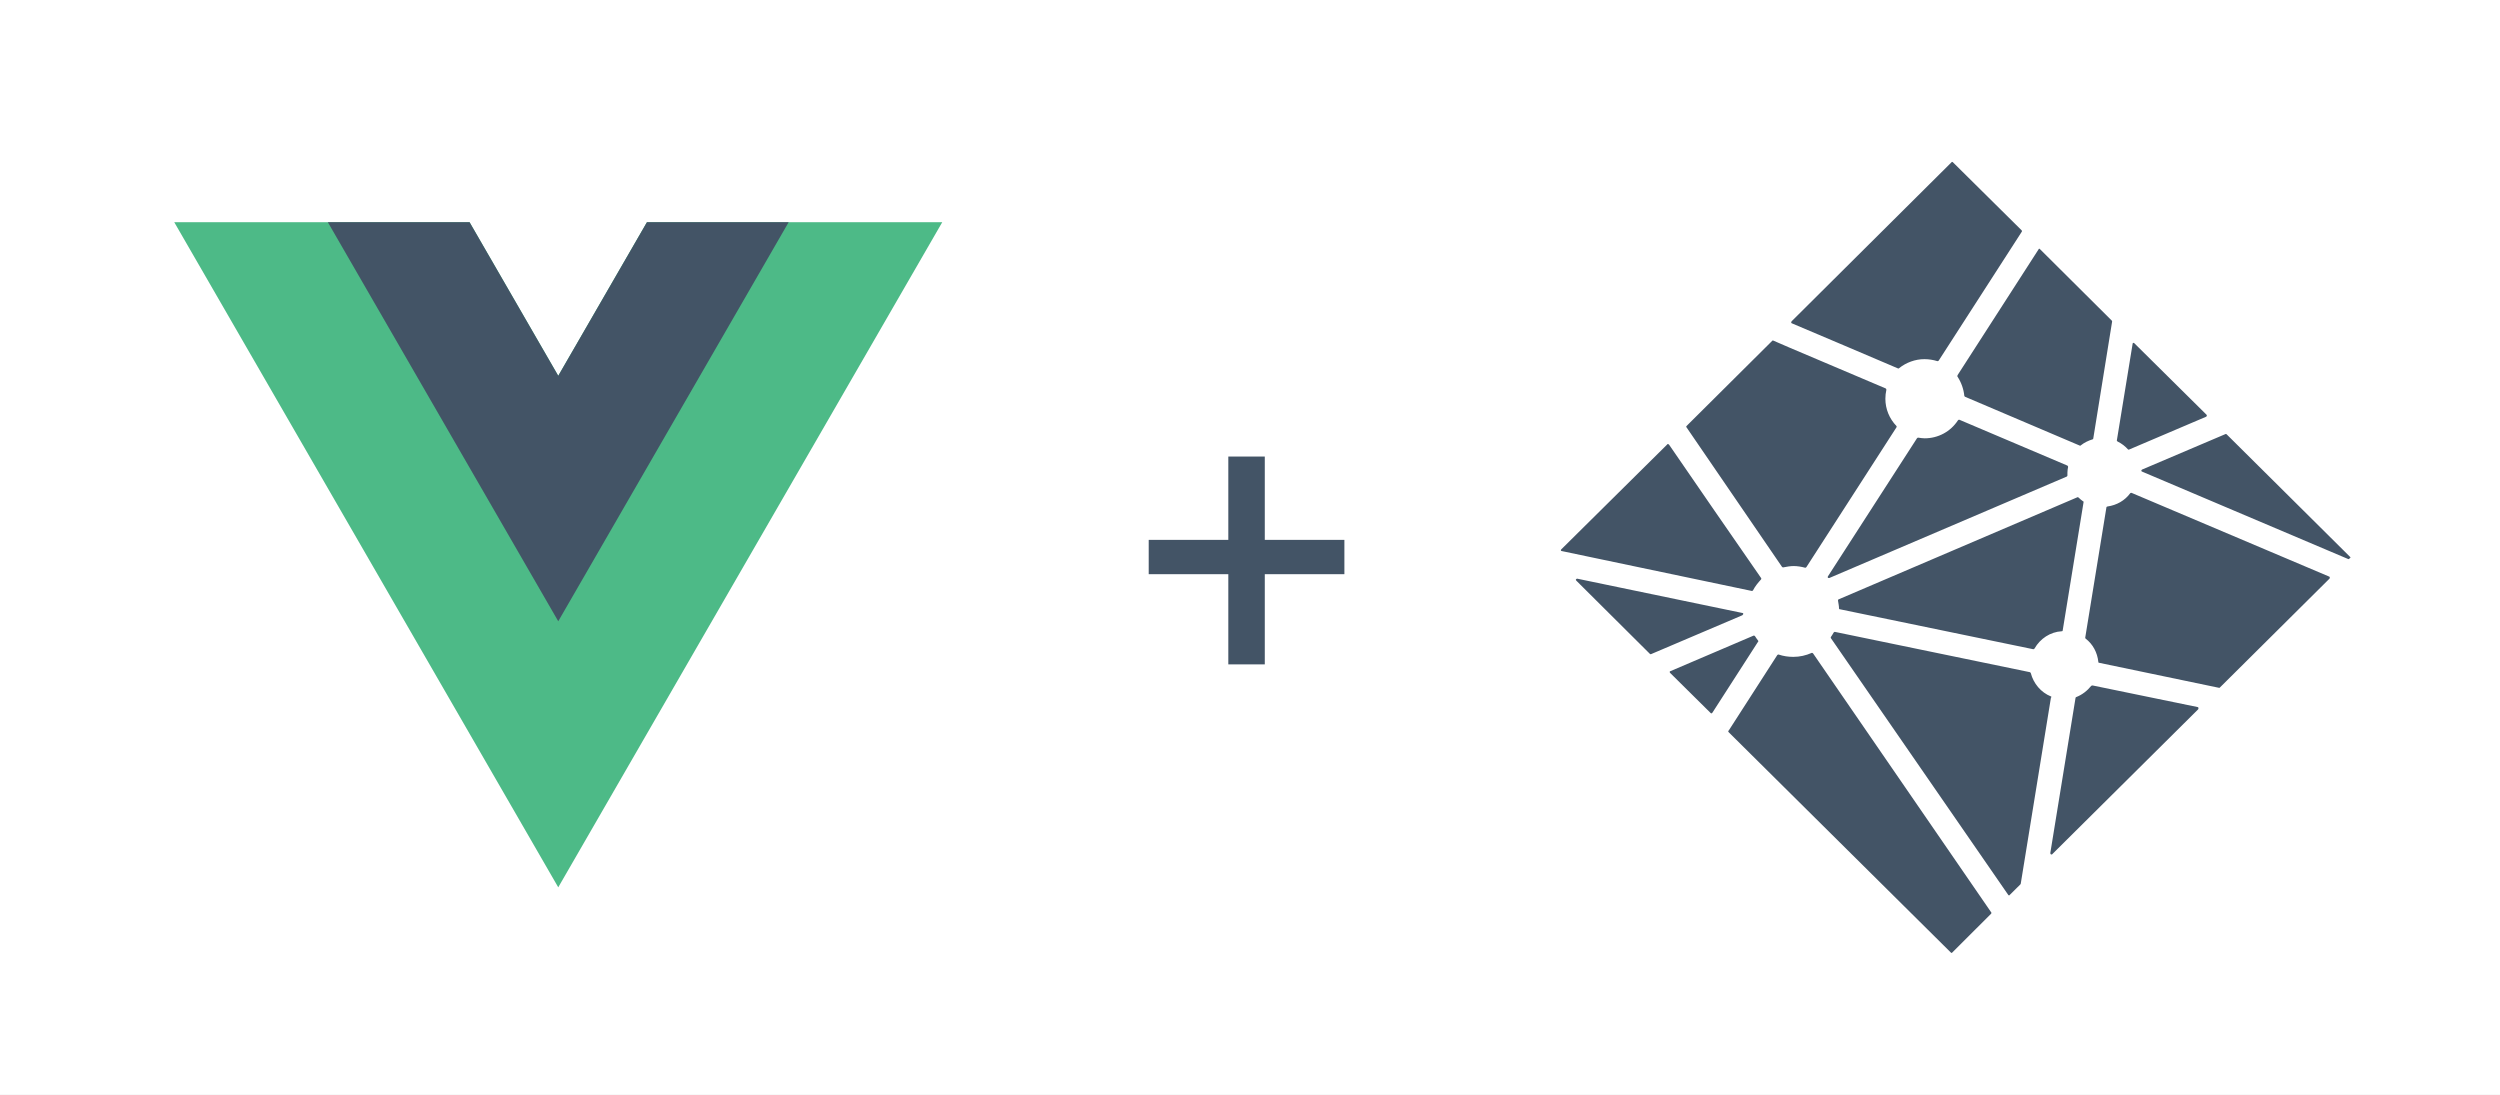
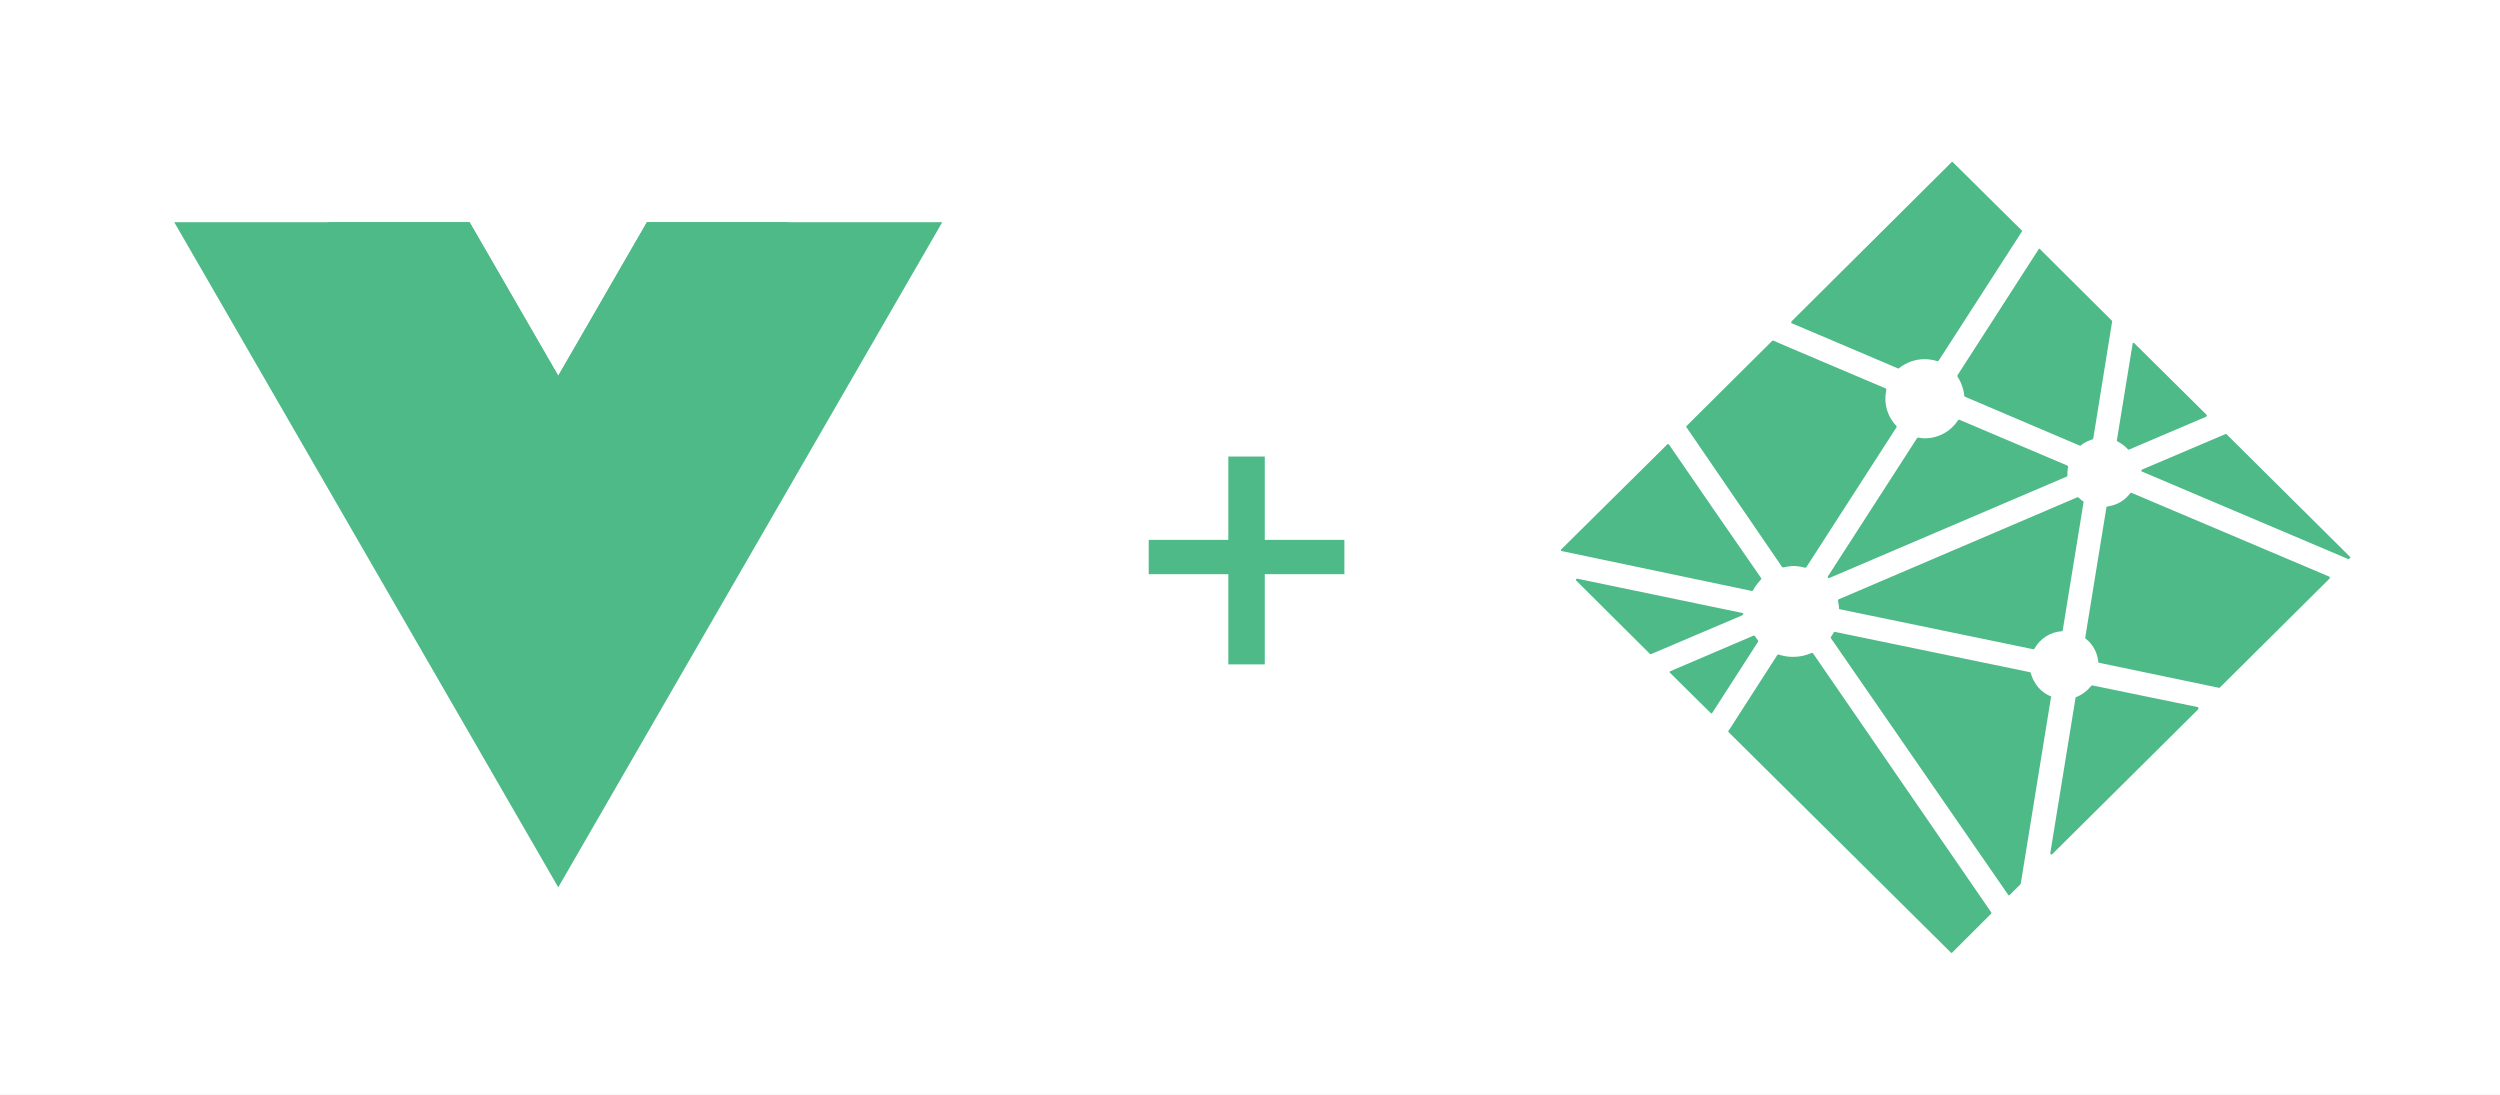
<svg xmlns="http://www.w3.org/2000/svg" width="386" height="169" viewBox="0 0 386 169" fill="none">
  <rect width="386" height="169" fill="white" />
-   <path d="M99.886 34.311L86.194 58.026L72.502 34.311H26.906L86.194 137L145.482 34.311H99.886Z" fill="#4DBA87" />
-   <path d="M99.886 34.311L86.194 58.026L72.502 34.311H50.621L86.194 95.924L121.767 34.311H99.886Z" fill="#435466" />
-   <path d="M269.162 94.793C269.162 94.844 269.111 94.897 269.007 95.001L254.899 101.008H254.849C254.849 101.008 254.796 101.008 254.743 100.955L243.386 89.657C243.333 89.606 243.282 89.502 243.333 89.454C243.386 89.403 243.438 89.35 243.489 89.35H243.54L269.007 94.64C269.111 94.64 269.162 94.691 269.162 94.793ZM270.51 91.25C270.459 91.25 270.459 91.25 270.51 91.25L241.155 85.088C241.051 85.088 241 85.035 241 84.984C241 84.933 241 84.882 241.051 84.831L257.442 68.601C257.442 68.55 257.493 68.55 257.544 68.55C257.648 68.601 257.648 68.601 257.701 68.652C257.701 68.705 271.755 89.042 271.912 89.246C271.963 89.299 271.963 89.403 271.912 89.454C271.445 89.967 270.977 90.531 270.667 91.148C270.614 91.197 270.561 91.25 270.51 91.25ZM276.632 49.908C276.579 49.855 276.526 49.855 276.579 49.754C276.579 49.703 276.579 49.652 276.632 49.599L301.318 25.051C301.318 25 301.371 25 301.422 25C301.473 25 301.473 25 301.526 25.051L312.158 35.579C312.209 35.63 312.209 35.734 312.158 35.785L299.346 55.661C299.295 55.71 299.244 55.763 299.191 55.763H299.14C298.466 55.557 297.792 55.453 297.117 55.453C295.718 55.453 294.316 55.967 293.227 56.841C293.176 56.894 293.176 56.894 293.125 56.894H293.072C292.397 56.584 276.632 49.908 276.632 49.908ZM275.126 87.5L260.398 65.981C260.345 65.933 260.345 65.829 260.398 65.778L273.623 52.63C273.623 52.579 273.674 52.579 273.727 52.579H273.778C273.778 52.63 289.389 59.204 291.153 59.974C291.204 60.025 291.257 60.076 291.257 60.18C291.153 60.642 291.102 61.102 291.102 61.565C291.102 63.158 291.723 64.647 292.813 65.778C292.864 65.829 292.864 65.933 292.813 65.981L278.913 87.553C278.861 87.604 278.81 87.655 278.757 87.655H278.706C278.135 87.5 277.512 87.398 276.942 87.398C276.422 87.398 275.854 87.5 275.334 87.604H275.281C275.23 87.604 275.179 87.553 275.126 87.5ZM279.95 100.904L307.438 140.861C307.491 140.912 307.491 141.014 307.438 141.067L301.422 147.074C301.422 147.125 301.371 147.125 301.318 147.125C301.318 147.125 301.267 147.125 301.214 147.074L266.88 113.025C266.827 112.974 266.827 112.871 266.88 112.82L266.931 112.769L274.401 101.161C274.452 101.112 274.505 101.059 274.556 101.059H274.607C275.385 101.316 276.112 101.42 276.889 101.42C277.875 101.42 278.81 101.212 279.743 100.802H279.794C279.846 100.802 279.899 100.855 279.95 100.904ZM271.445 98.904C271.496 98.953 271.496 99.004 271.496 99.004L264.391 110.045C264.338 110.098 264.287 110.149 264.236 110.149C264.236 110.149 264.183 110.149 264.132 110.098L257.855 103.885C257.804 103.832 257.804 103.781 257.804 103.73C257.804 103.677 257.855 103.628 257.908 103.628L270.771 98.132H270.822C270.873 98.132 270.926 98.183 270.977 98.234C271.134 98.49 271.288 98.696 271.445 98.904ZM283.943 93.921C283.943 93.51 283.839 93.149 283.788 92.739C283.788 92.635 283.788 92.585 283.89 92.536L320.769 76.768H320.82C320.82 76.768 320.871 76.768 320.924 76.819C321.182 77.076 321.39 77.228 321.598 77.383C321.702 77.383 321.702 77.485 321.702 77.538L318.485 97.309C318.485 97.413 318.434 97.466 318.33 97.466C316.566 97.565 315.01 98.594 314.13 100.134C314.077 100.185 314.024 100.238 313.973 100.238H313.922L284.1 94.074C283.996 94.074 283.943 94.023 283.943 93.921ZM316.67 107.531C316.774 107.58 316.774 107.684 316.67 107.684L312.003 136.442C312.003 136.495 311.95 136.495 311.95 136.546L310.29 138.19C310.29 138.241 310.239 138.241 310.188 138.241C310.135 138.241 310.135 138.241 310.084 138.19L282.698 98.543C282.648 98.49 282.648 98.388 282.698 98.338C282.855 98.132 282.957 97.926 283.114 97.669C283.165 97.618 283.218 97.565 283.269 97.565H283.322L313.402 103.781C313.506 103.832 313.557 103.885 313.557 103.934C313.973 105.529 315.114 106.914 316.67 107.531ZM339.335 109.175C339.386 109.175 339.439 109.224 339.439 109.379C339.439 109.432 339.439 109.483 339.386 109.532L316.878 131.873C316.878 131.926 316.825 131.926 316.774 131.926H316.67C316.617 131.873 316.566 131.822 316.566 131.718L320.457 107.788C320.457 107.737 320.508 107.633 320.559 107.633C321.494 107.272 322.272 106.657 322.894 105.885C322.945 105.885 322.997 105.836 323.05 105.836H323.101L339.335 109.175ZM319.21 71.889C319.263 71.94 319.316 71.991 319.316 72.093C319.263 72.35 319.21 72.659 319.21 72.967V73.224V73.429C319.21 73.48 319.159 73.531 319.109 73.582L282.44 89.246H282.387C282.336 89.246 282.283 89.246 282.232 89.197C282.181 89.146 282.181 89.042 282.232 88.989L295.977 67.676C296.028 67.625 296.081 67.575 296.131 67.575H296.184C296.547 67.625 296.859 67.676 297.168 67.676C299.244 67.676 301.163 66.65 302.304 64.904C302.355 64.853 302.408 64.802 302.459 64.802H302.512L319.21 71.889ZM359.666 89.042C359.717 89.093 359.717 89.146 359.717 89.197C359.717 89.246 359.717 89.299 359.666 89.35L342.758 106.144C342.758 106.195 342.707 106.195 342.654 106.195H342.603L324.138 102.343C324.034 102.343 323.983 102.292 323.983 102.19C323.827 100.752 323.152 99.468 322.011 98.594C321.961 98.543 321.961 98.49 321.961 98.439L325.228 78.359C325.228 78.257 325.332 78.204 325.383 78.204C326.835 78.001 328.08 77.281 328.911 76.151C328.962 76.1 329.013 76.1 329.066 76.1H329.117L359.666 89.042ZM362.83 85.96C362.934 86.011 362.934 86.165 362.83 86.165L362.726 86.267C362.726 86.32 362.673 86.32 362.622 86.32H362.571L330.726 72.812C330.673 72.812 330.62 72.71 330.62 72.659C330.62 72.608 330.673 72.555 330.726 72.504L343.64 67.01H343.691C343.691 67.01 343.744 67.01 343.795 67.061L362.83 85.96ZM302.251 58.175C302.2 58.124 302.2 58.022 302.251 57.918L314.751 38.506C314.751 38.455 314.802 38.404 314.855 38.404C314.908 38.404 314.908 38.404 314.959 38.455L326.057 49.497C326.11 49.55 326.11 49.599 326.11 49.652L323.205 67.676C323.205 67.78 323.152 67.831 323.101 67.831C322.427 68.037 321.804 68.344 321.286 68.756C321.286 68.807 321.235 68.807 321.182 68.807H321.131L303.392 61.257C303.341 61.206 303.288 61.155 303.288 61.102C303.186 60.076 302.822 59.049 302.251 58.175ZM326.99 68.19C326.939 68.19 326.886 68.088 326.835 68.037L329.274 53.092C329.274 52.989 329.325 52.938 329.378 52.938H329.429C329.429 52.938 329.48 52.938 329.533 52.989L340.684 64.03C340.735 64.083 340.735 64.134 340.735 64.185C340.735 64.236 340.684 64.287 340.633 64.34L328.704 69.422H328.651C328.6 69.422 328.6 69.422 328.547 69.371C328.133 68.909 327.614 68.499 326.99 68.19Z" fill="#435466" />
-   <path d="M195.283 83.356H207.574V88.654H195.283V102.58H189.652V88.654H177.361V83.356H189.652V70.49H195.283V83.356Z" fill="#435466" />
+   <path d="M99.886 34.311L86.194 58.026L72.502 34.311H26.906L86.194 137L145.482 34.311H99.886Z" fill="#4dba87" />
+   <path d="M99.886 34.311L86.194 58.026L72.502 34.311H50.621L86.194 95.924L121.767 34.311H99.886Z" fill="#4dba87" />
+   <path d="M269.162 94.793C269.162 94.844 269.111 94.897 269.007 95.001L254.899 101.008H254.849C254.849 101.008 254.796 101.008 254.743 100.955L243.386 89.657C243.333 89.606 243.282 89.502 243.333 89.454C243.386 89.403 243.438 89.35 243.489 89.35H243.54L269.007 94.64C269.111 94.64 269.162 94.691 269.162 94.793ZM270.51 91.25C270.459 91.25 270.459 91.25 270.51 91.25L241.155 85.088C241.051 85.088 241 85.035 241 84.984C241 84.933 241 84.882 241.051 84.831L257.442 68.601C257.442 68.55 257.493 68.55 257.544 68.55C257.648 68.601 257.648 68.601 257.701 68.652C257.701 68.705 271.755 89.042 271.912 89.246C271.963 89.299 271.963 89.403 271.912 89.454C271.445 89.967 270.977 90.531 270.667 91.148C270.614 91.197 270.561 91.25 270.51 91.25ZM276.632 49.908C276.579 49.855 276.526 49.855 276.579 49.754C276.579 49.703 276.579 49.652 276.632 49.599L301.318 25.051C301.318 25 301.371 25 301.422 25C301.473 25 301.473 25 301.526 25.051L312.158 35.579C312.209 35.63 312.209 35.734 312.158 35.785L299.346 55.661C299.295 55.71 299.244 55.763 299.191 55.763H299.14C298.466 55.557 297.792 55.453 297.117 55.453C295.718 55.453 294.316 55.967 293.227 56.841C293.176 56.894 293.176 56.894 293.125 56.894H293.072C292.397 56.584 276.632 49.908 276.632 49.908ZM275.126 87.5L260.398 65.981C260.345 65.933 260.345 65.829 260.398 65.778L273.623 52.63C273.623 52.579 273.674 52.579 273.727 52.579H273.778C273.778 52.63 289.389 59.204 291.153 59.974C291.204 60.025 291.257 60.076 291.257 60.18C291.153 60.642 291.102 61.102 291.102 61.565C291.102 63.158 291.723 64.647 292.813 65.778C292.864 65.829 292.864 65.933 292.813 65.981L278.913 87.553C278.861 87.604 278.81 87.655 278.757 87.655H278.706C278.135 87.5 277.512 87.398 276.942 87.398C276.422 87.398 275.854 87.5 275.334 87.604H275.281C275.23 87.604 275.179 87.553 275.126 87.5ZM279.95 100.904L307.438 140.861C307.491 140.912 307.491 141.014 307.438 141.067L301.422 147.074C301.422 147.125 301.371 147.125 301.318 147.125C301.318 147.125 301.267 147.125 301.214 147.074L266.88 113.025C266.827 112.974 266.827 112.871 266.88 112.82L266.931 112.769L274.401 101.161C274.452 101.112 274.505 101.059 274.556 101.059H274.607C275.385 101.316 276.112 101.42 276.889 101.42C277.875 101.42 278.81 101.212 279.743 100.802H279.794C279.846 100.802 279.899 100.855 279.95 100.904ZM271.445 98.904C271.496 98.953 271.496 99.004 271.496 99.004L264.391 110.045C264.338 110.098 264.287 110.149 264.236 110.149C264.236 110.149 264.183 110.149 264.132 110.098L257.855 103.885C257.804 103.832 257.804 103.781 257.804 103.73C257.804 103.677 257.855 103.628 257.908 103.628L270.771 98.132H270.822C270.873 98.132 270.926 98.183 270.977 98.234C271.134 98.49 271.288 98.696 271.445 98.904ZM283.943 93.921C283.943 93.51 283.839 93.149 283.788 92.739C283.788 92.635 283.788 92.585 283.89 92.536L320.769 76.768H320.82C320.82 76.768 320.871 76.768 320.924 76.819C321.182 77.076 321.39 77.228 321.598 77.383C321.702 77.383 321.702 77.485 321.702 77.538L318.485 97.309C318.485 97.413 318.434 97.466 318.33 97.466C316.566 97.565 315.01 98.594 314.13 100.134C314.077 100.185 314.024 100.238 313.973 100.238H313.922L284.1 94.074C283.996 94.074 283.943 94.023 283.943 93.921ZM316.67 107.531C316.774 107.58 316.774 107.684 316.67 107.684L312.003 136.442C312.003 136.495 311.95 136.495 311.95 136.546L310.29 138.19C310.29 138.241 310.239 138.241 310.188 138.241C310.135 138.241 310.135 138.241 310.084 138.19L282.698 98.543C282.648 98.49 282.648 98.388 282.698 98.338C282.855 98.132 282.957 97.926 283.114 97.669C283.165 97.618 283.218 97.565 283.269 97.565H283.322L313.402 103.781C313.506 103.832 313.557 103.885 313.557 103.934C313.973 105.529 315.114 106.914 316.67 107.531ZM339.335 109.175C339.386 109.175 339.439 109.224 339.439 109.379C339.439 109.432 339.439 109.483 339.386 109.532L316.878 131.873C316.878 131.926 316.825 131.926 316.774 131.926H316.67C316.617 131.873 316.566 131.822 316.566 131.718L320.457 107.788C320.457 107.737 320.508 107.633 320.559 107.633C321.494 107.272 322.272 106.657 322.894 105.885C322.945 105.885 322.997 105.836 323.05 105.836H323.101L339.335 109.175ZM319.21 71.889C319.263 71.94 319.316 71.991 319.316 72.093C319.263 72.35 319.21 72.659 319.21 72.967V73.224V73.429C319.21 73.48 319.159 73.531 319.109 73.582L282.44 89.246H282.387C282.336 89.246 282.283 89.246 282.232 89.197C282.181 89.146 282.181 89.042 282.232 88.989L295.977 67.676C296.028 67.625 296.081 67.575 296.131 67.575H296.184C296.547 67.625 296.859 67.676 297.168 67.676C299.244 67.676 301.163 66.65 302.304 64.904C302.355 64.853 302.408 64.802 302.459 64.802H302.512L319.21 71.889ZM359.666 89.042C359.717 89.093 359.717 89.146 359.717 89.197C359.717 89.246 359.717 89.299 359.666 89.35L342.758 106.144C342.758 106.195 342.707 106.195 342.654 106.195H342.603L324.138 102.343C324.034 102.343 323.983 102.292 323.983 102.19C323.827 100.752 323.152 99.468 322.011 98.594C321.961 98.543 321.961 98.49 321.961 98.439L325.228 78.359C325.228 78.257 325.332 78.204 325.383 78.204C326.835 78.001 328.08 77.281 328.911 76.151C328.962 76.1 329.013 76.1 329.066 76.1H329.117L359.666 89.042ZM362.83 85.96C362.934 86.011 362.934 86.165 362.83 86.165L362.726 86.267C362.726 86.32 362.673 86.32 362.622 86.32H362.571L330.726 72.812C330.673 72.812 330.62 72.71 330.62 72.659C330.62 72.608 330.673 72.555 330.726 72.504L343.64 67.01H343.691C343.691 67.01 343.744 67.01 343.795 67.061L362.83 85.96ZM302.251 58.175C302.2 58.124 302.2 58.022 302.251 57.918L314.751 38.506C314.751 38.455 314.802 38.404 314.855 38.404C314.908 38.404 314.908 38.404 314.959 38.455L326.057 49.497C326.11 49.55 326.11 49.599 326.11 49.652L323.205 67.676C323.205 67.78 323.152 67.831 323.101 67.831C322.427 68.037 321.804 68.344 321.286 68.756C321.286 68.807 321.235 68.807 321.182 68.807H321.131L303.392 61.257C303.341 61.206 303.288 61.155 303.288 61.102C303.186 60.076 302.822 59.049 302.251 58.175ZM326.99 68.19C326.939 68.19 326.886 68.088 326.835 68.037L329.274 53.092C329.274 52.989 329.325 52.938 329.378 52.938H329.429C329.429 52.938 329.48 52.938 329.533 52.989L340.684 64.03C340.735 64.083 340.735 64.134 340.735 64.185C340.735 64.236 340.684 64.287 340.633 64.34L328.704 69.422H328.651C328.6 69.422 328.6 69.422 328.547 69.371C328.133 68.909 327.614 68.499 326.99 68.19Z" fill="#4dba87" />
+   <path d="M195.283 83.356H207.574V88.654H195.283V102.58H189.652V88.654H177.361V83.356H189.652V70.49H195.283V83.356Z" fill="#4dba87" />
</svg>
